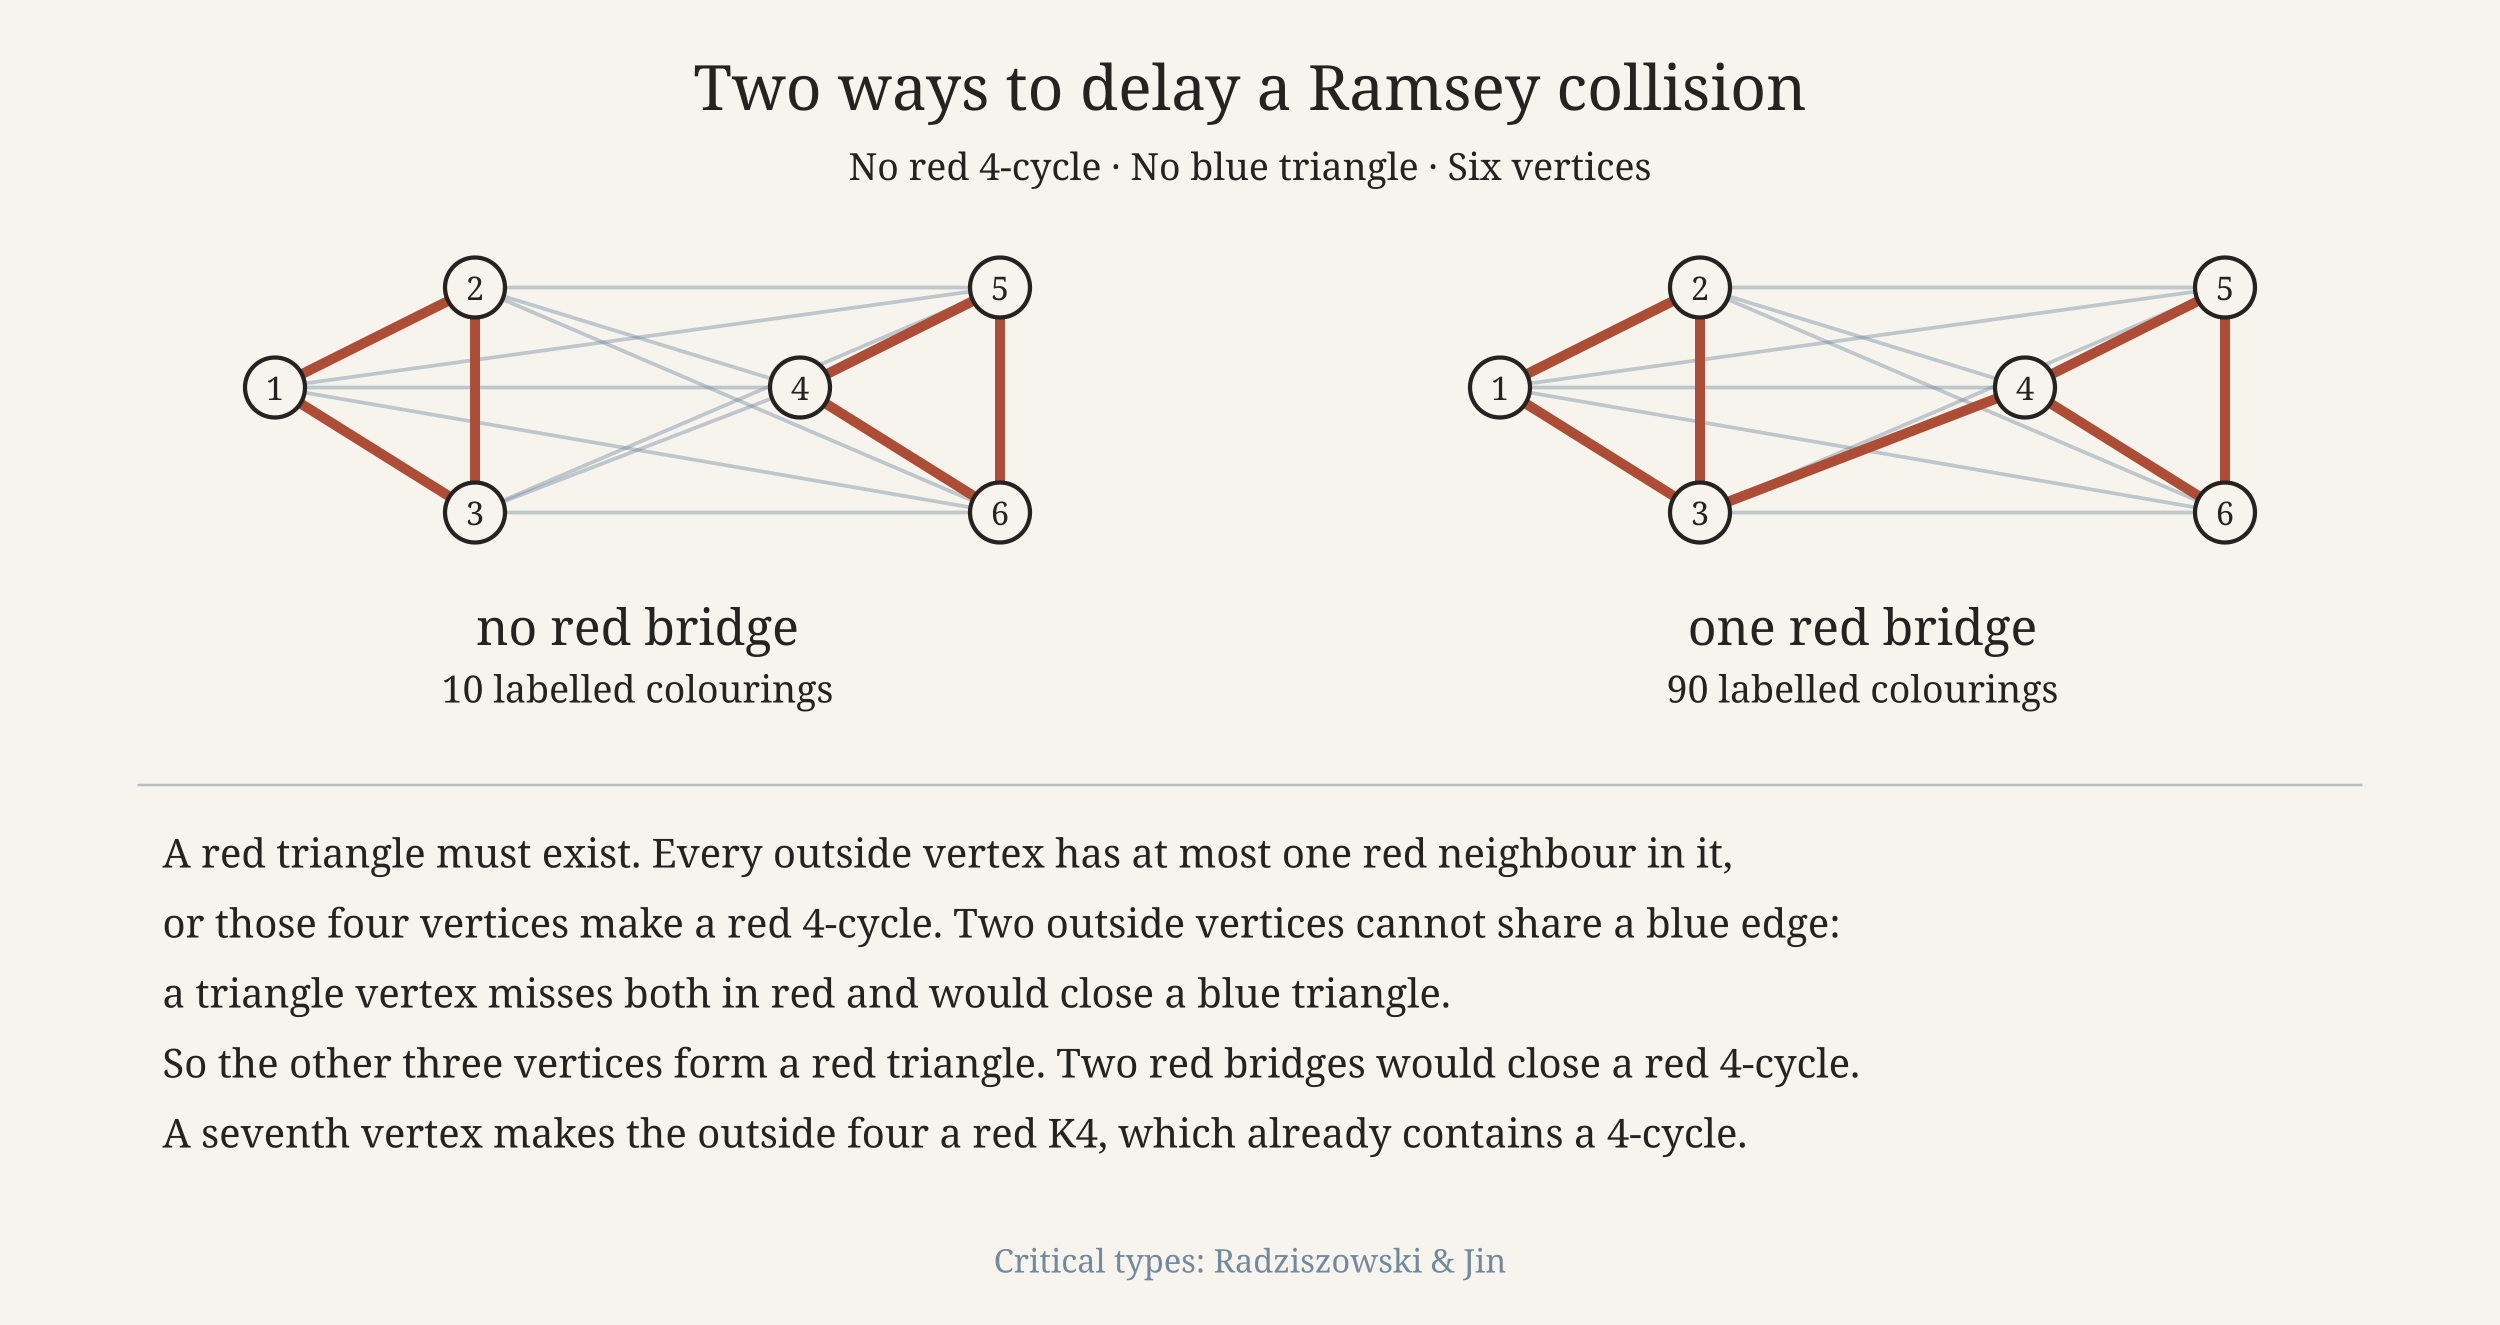
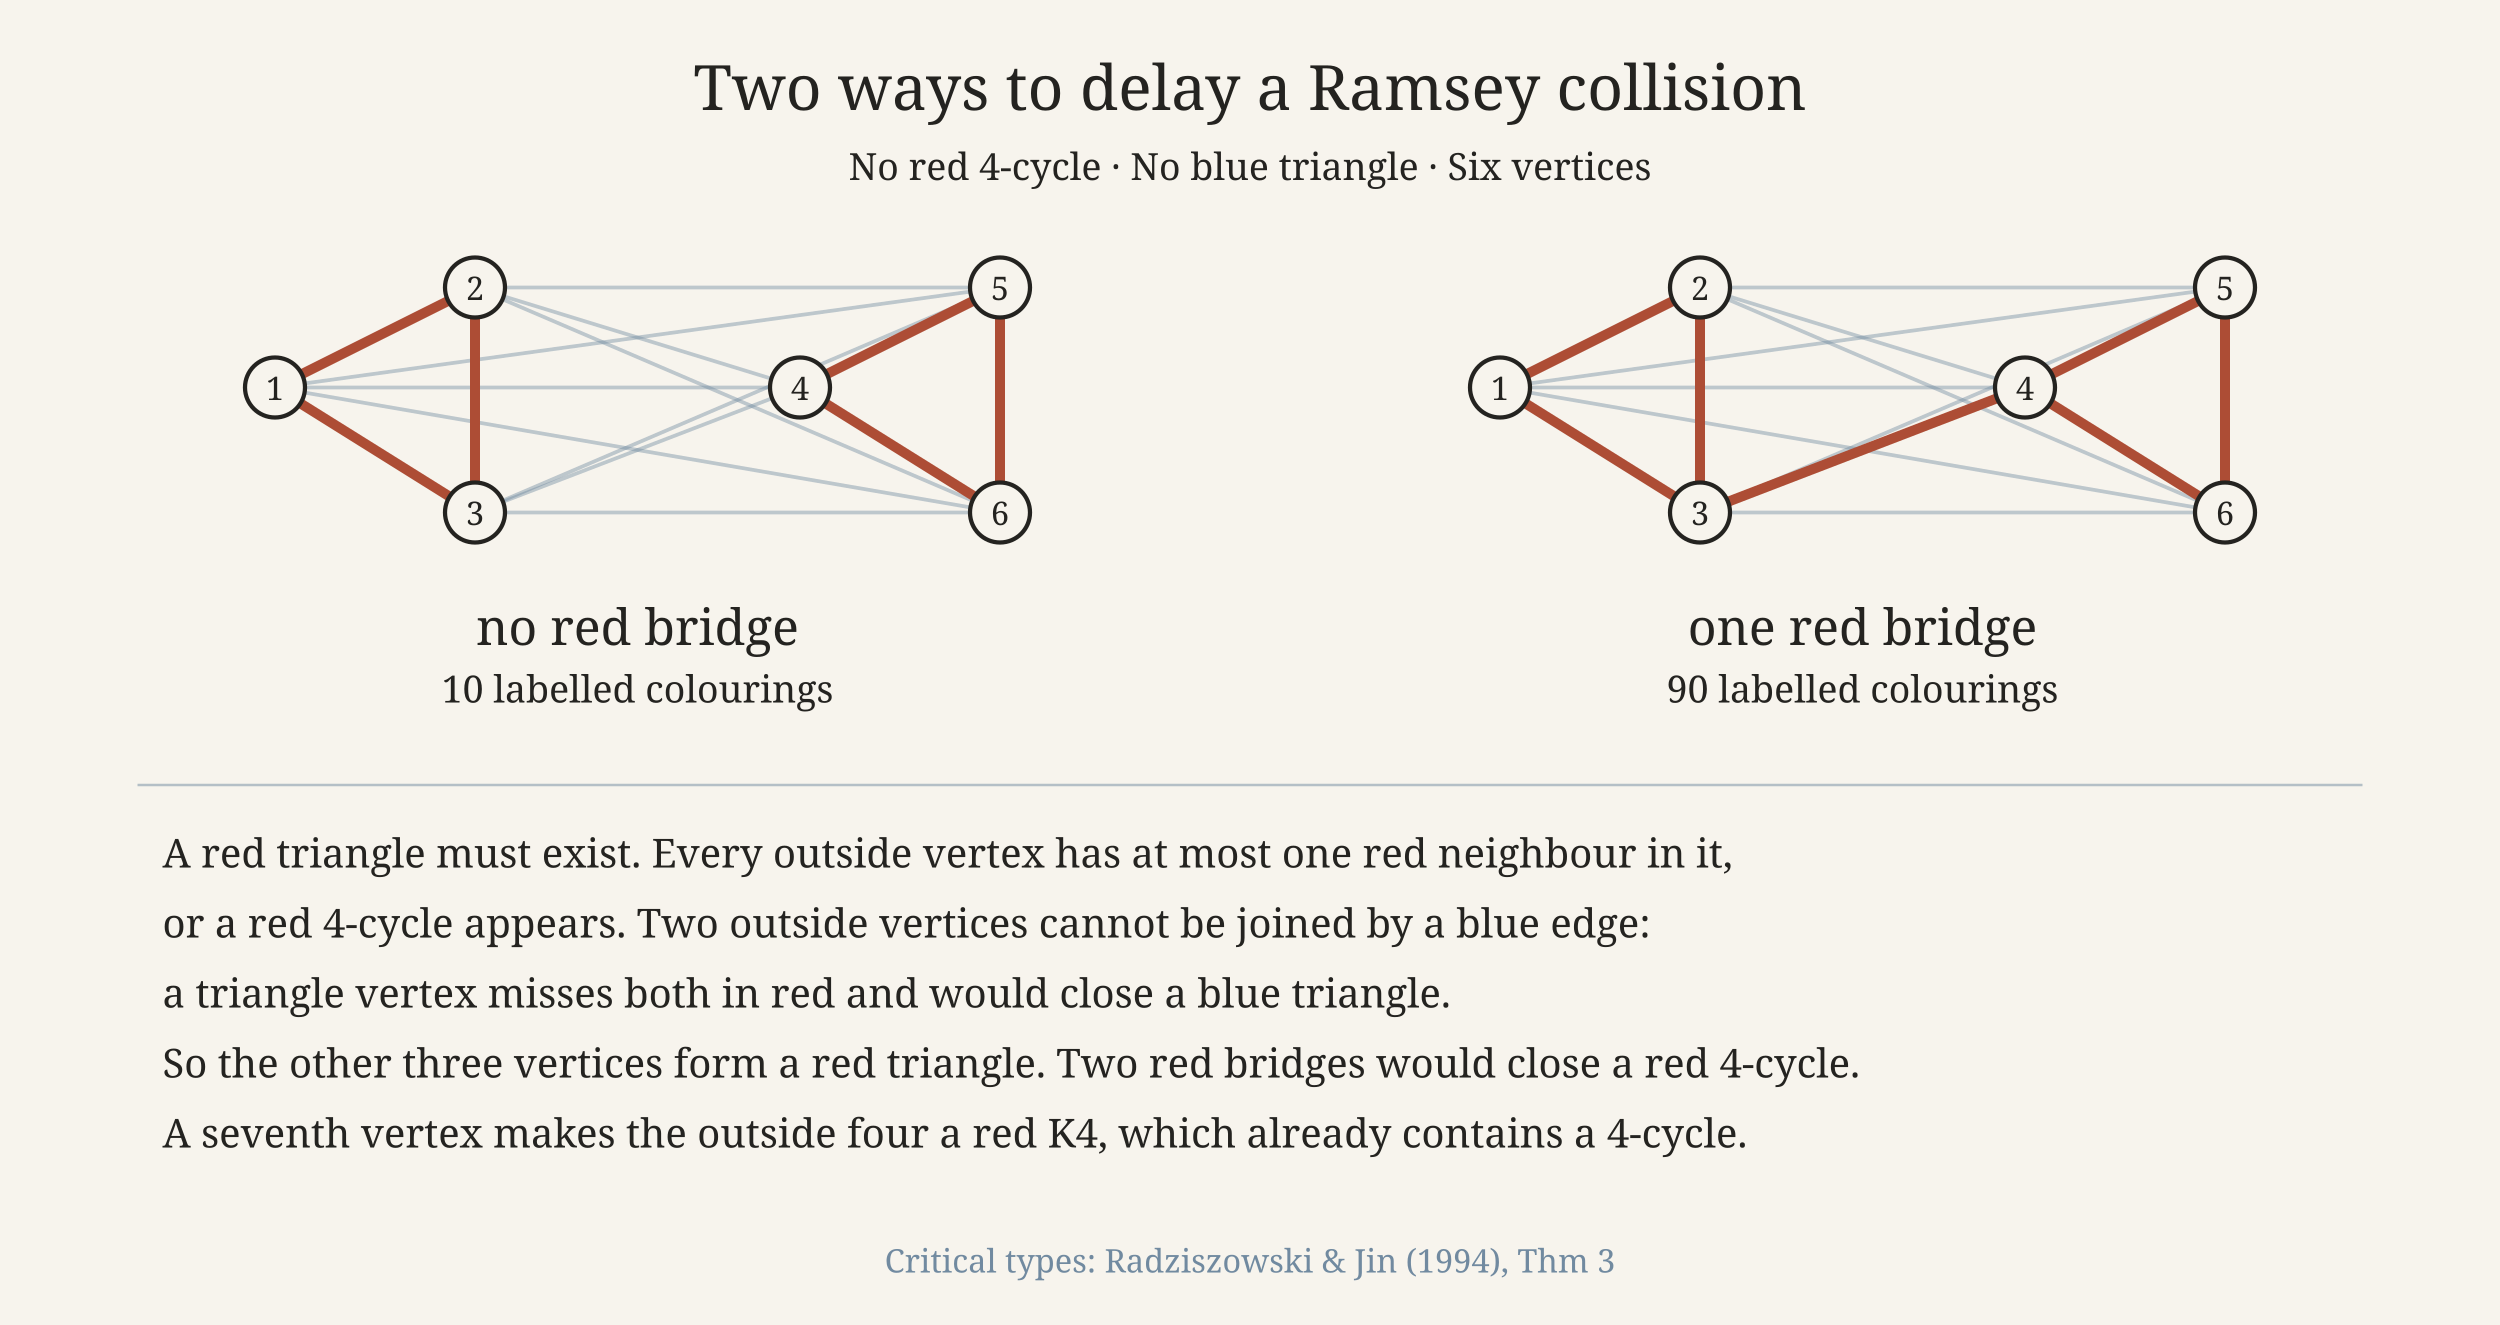
<svg xmlns="http://www.w3.org/2000/svg" viewBox="0 0 1000 530" width="1000" height="530" role="img" aria-label="Two extremal cycle clique Ramsey colourings" font-family="Georgia, serif">
  <rect width="1000" height="530" fill="#f7f4ed" />
  <text x="500" y="44" text-anchor="middle" font-size="25" fill="#242320">Two ways to delay a Ramsey collision</text>
  <text x="500" y="72" text-anchor="middle" font-size="15" fill="#242320">No red 4-cycle · No blue triangle · Six vertices</text>
  <line x1="110" y1="155" x2="320" y2="155" stroke="#718aa0" stroke-width="1.5" opacity="0.43" />
  <line x1="110" y1="155" x2="400" y2="115" stroke="#718aa0" stroke-width="1.5" opacity="0.43" />
  <line x1="110" y1="155" x2="400" y2="205" stroke="#718aa0" stroke-width="1.5" opacity="0.43" />
  <line x1="190" y1="115" x2="320" y2="155" stroke="#718aa0" stroke-width="1.5" opacity="0.43" />
  <line x1="190" y1="115" x2="400" y2="115" stroke="#718aa0" stroke-width="1.5" opacity="0.43" />
  <line x1="190" y1="115" x2="400" y2="205" stroke="#718aa0" stroke-width="1.5" opacity="0.43" />
  <line x1="190" y1="205" x2="320" y2="155" stroke="#718aa0" stroke-width="1.5" opacity="0.43" />
  <line x1="190" y1="205" x2="400" y2="115" stroke="#718aa0" stroke-width="1.5" opacity="0.43" />
  <line x1="190" y1="205" x2="400" y2="205" stroke="#718aa0" stroke-width="1.5" opacity="0.43" />
  <line x1="110" y1="155" x2="190" y2="115" stroke="#ad4d35" stroke-width="4" />
  <line x1="110" y1="155" x2="190" y2="205" stroke="#ad4d35" stroke-width="4" />
  <line x1="190" y1="115" x2="190" y2="205" stroke="#ad4d35" stroke-width="4" />
  <line x1="320" y1="155" x2="400" y2="115" stroke="#ad4d35" stroke-width="4" />
  <line x1="320" y1="155" x2="400" y2="205" stroke="#ad4d35" stroke-width="4" />
  <line x1="400" y1="115" x2="400" y2="205" stroke="#ad4d35" stroke-width="4" />
  <circle cx="110" cy="155" r="12" fill="#f7f4ed" stroke="#242320" stroke-width="1.7" />
  <text x="110" y="160" text-anchor="middle" font-size="13" fill="#242320">1</text>
  <circle cx="190" cy="115" r="12" fill="#f7f4ed" stroke="#242320" stroke-width="1.7" />
  <text x="190" y="120" text-anchor="middle" font-size="13" fill="#242320">2</text>
  <circle cx="190" cy="205" r="12" fill="#f7f4ed" stroke="#242320" stroke-width="1.7" />
  <text x="190" y="210" text-anchor="middle" font-size="13" fill="#242320">3</text>
  <circle cx="320" cy="155" r="12" fill="#f7f4ed" stroke="#242320" stroke-width="1.7" />
  <text x="320" y="160" text-anchor="middle" font-size="13" fill="#242320">4</text>
  <circle cx="400" cy="115" r="12" fill="#f7f4ed" stroke="#242320" stroke-width="1.7" />
  <text x="400" y="120" text-anchor="middle" font-size="13" fill="#242320">5</text>
  <circle cx="400" cy="205" r="12" fill="#f7f4ed" stroke="#242320" stroke-width="1.7" />
  <text x="400" y="210" text-anchor="middle" font-size="13" fill="#242320">6</text>
  <text x="255" y="258" text-anchor="middle" font-size="20" fill="#242320">no red bridge</text>
  <text x="255" y="281" text-anchor="middle" font-size="15" fill="#242320">10 labelled colourings</text>
  <line x1="600" y1="155" x2="810" y2="155" stroke="#718aa0" stroke-width="1.5" opacity="0.43" />
  <line x1="600" y1="155" x2="890" y2="115" stroke="#718aa0" stroke-width="1.5" opacity="0.43" />
  <line x1="600" y1="155" x2="890" y2="205" stroke="#718aa0" stroke-width="1.5" opacity="0.43" />
  <line x1="680" y1="115" x2="810" y2="155" stroke="#718aa0" stroke-width="1.5" opacity="0.43" />
  <line x1="680" y1="115" x2="890" y2="115" stroke="#718aa0" stroke-width="1.5" opacity="0.43" />
  <line x1="680" y1="115" x2="890" y2="205" stroke="#718aa0" stroke-width="1.5" opacity="0.43" />
  <line x1="680" y1="205" x2="890" y2="115" stroke="#718aa0" stroke-width="1.5" opacity="0.43" />
  <line x1="680" y1="205" x2="890" y2="205" stroke="#718aa0" stroke-width="1.5" opacity="0.43" />
  <line x1="600" y1="155" x2="680" y2="115" stroke="#ad4d35" stroke-width="4" />
  <line x1="600" y1="155" x2="680" y2="205" stroke="#ad4d35" stroke-width="4" />
  <line x1="680" y1="115" x2="680" y2="205" stroke="#ad4d35" stroke-width="4" />
  <line x1="810" y1="155" x2="890" y2="115" stroke="#ad4d35" stroke-width="4" />
  <line x1="810" y1="155" x2="890" y2="205" stroke="#ad4d35" stroke-width="4" />
  <line x1="890" y1="115" x2="890" y2="205" stroke="#ad4d35" stroke-width="4" />
  <line x1="680" y1="205" x2="810" y2="155" stroke="#ad4d35" stroke-width="4" />
  <circle cx="600" cy="155" r="12" fill="#f7f4ed" stroke="#242320" stroke-width="1.7" />
  <text x="600" y="160" text-anchor="middle" font-size="13" fill="#242320">1</text>
  <circle cx="680" cy="115" r="12" fill="#f7f4ed" stroke="#242320" stroke-width="1.7" />
  <text x="680" y="120" text-anchor="middle" font-size="13" fill="#242320">2</text>
  <circle cx="680" cy="205" r="12" fill="#f7f4ed" stroke="#242320" stroke-width="1.7" />
  <text x="680" y="210" text-anchor="middle" font-size="13" fill="#242320">3</text>
  <circle cx="810" cy="155" r="12" fill="#f7f4ed" stroke="#242320" stroke-width="1.7" />
  <text x="810" y="160" text-anchor="middle" font-size="13" fill="#242320">4</text>
  <circle cx="890" cy="115" r="12" fill="#f7f4ed" stroke="#242320" stroke-width="1.7" />
  <text x="890" y="120" text-anchor="middle" font-size="13" fill="#242320">5</text>
  <circle cx="890" cy="205" r="12" fill="#f7f4ed" stroke="#242320" stroke-width="1.7" />
  <text x="890" y="210" text-anchor="middle" font-size="13" fill="#242320">6</text>
  <text x="745" y="258" text-anchor="middle" font-size="20" fill="#242320">one red bridge</text>
  <text x="745" y="281" text-anchor="middle" font-size="15" fill="#242320">90 labelled colourings</text>
  <line x1="55" y1="314" x2="945" y2="314" stroke="#718aa0" stroke-width="1" opacity="0.5" />
  <text x="65" y="347" font-size="16" fill="#242320">A red triangle must exist. Every outside vertex has at most one red neighbour in it,</text>
-   <text x="65" y="375" font-size="16" fill="#242320">or those four vertices make a red 4-cycle. Two outside vertices cannot share a blue edge:</text>
+   <text x="65" y="375" font-size="16" fill="#242320">or a red 4-cycle appears. Two outside vertices cannot be joined by a blue edge:</text>
  <text x="65" y="403" font-size="16" fill="#242320">a triangle vertex misses both in red and would close a blue triangle.</text>
  <text x="65" y="431" font-size="16" fill="#242320">So the other three vertices form a red triangle. Two red bridges would close a red 4-cycle.</text>
  <text x="65" y="459" font-size="16" fill="#242320">A seventh vertex makes the outside four a red K4, which already contains a 4-cycle.</text>
-   <text x="500" y="509" text-anchor="middle" font-size="13" fill="#718aa0">Critical types: Radziszowski &amp; Jin</text>
+   <text x="500" y="509" text-anchor="middle" font-size="13" fill="#718aa0">Critical types: Radziszowski &amp; Jin (1994), Thm 3</text>
</svg>
